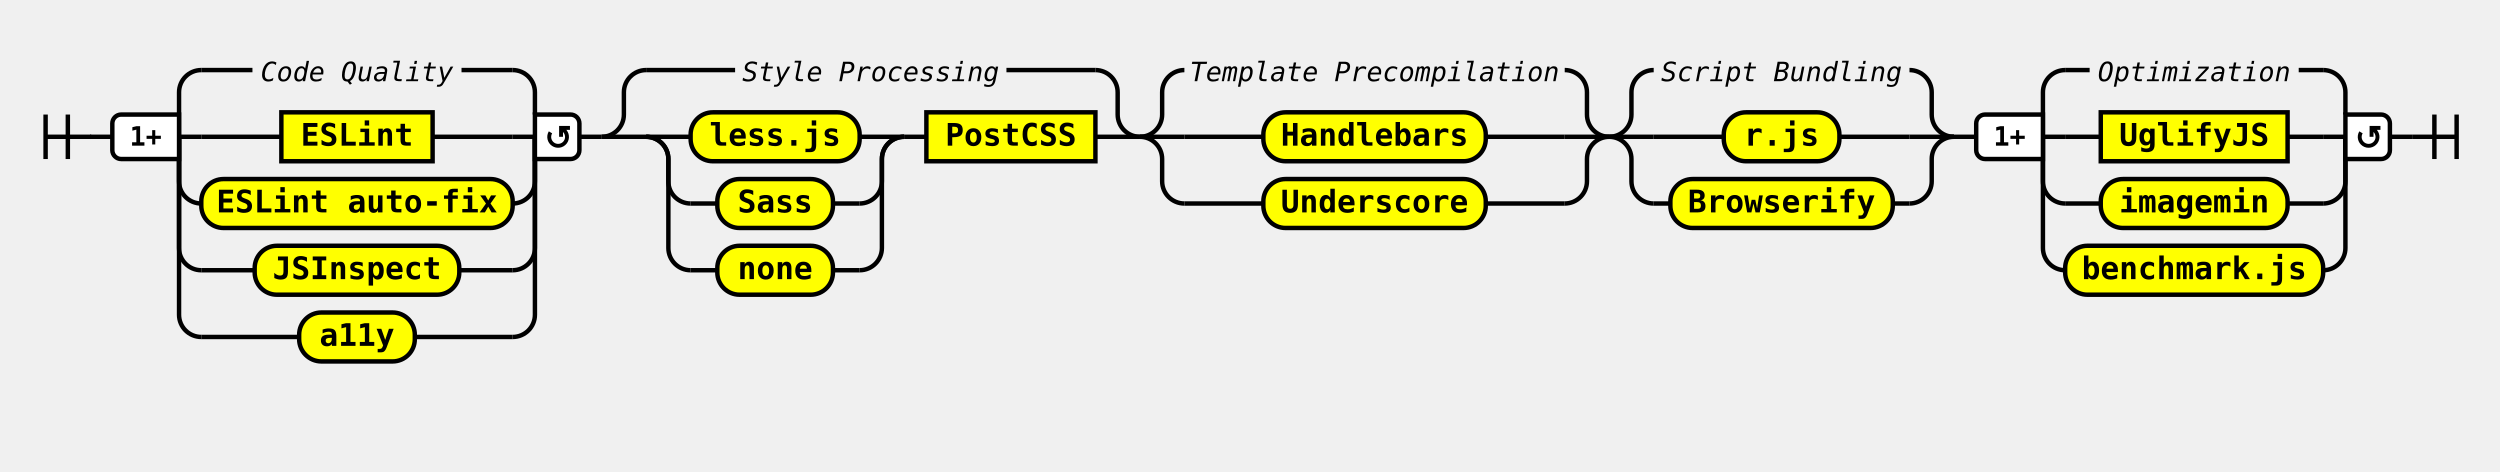
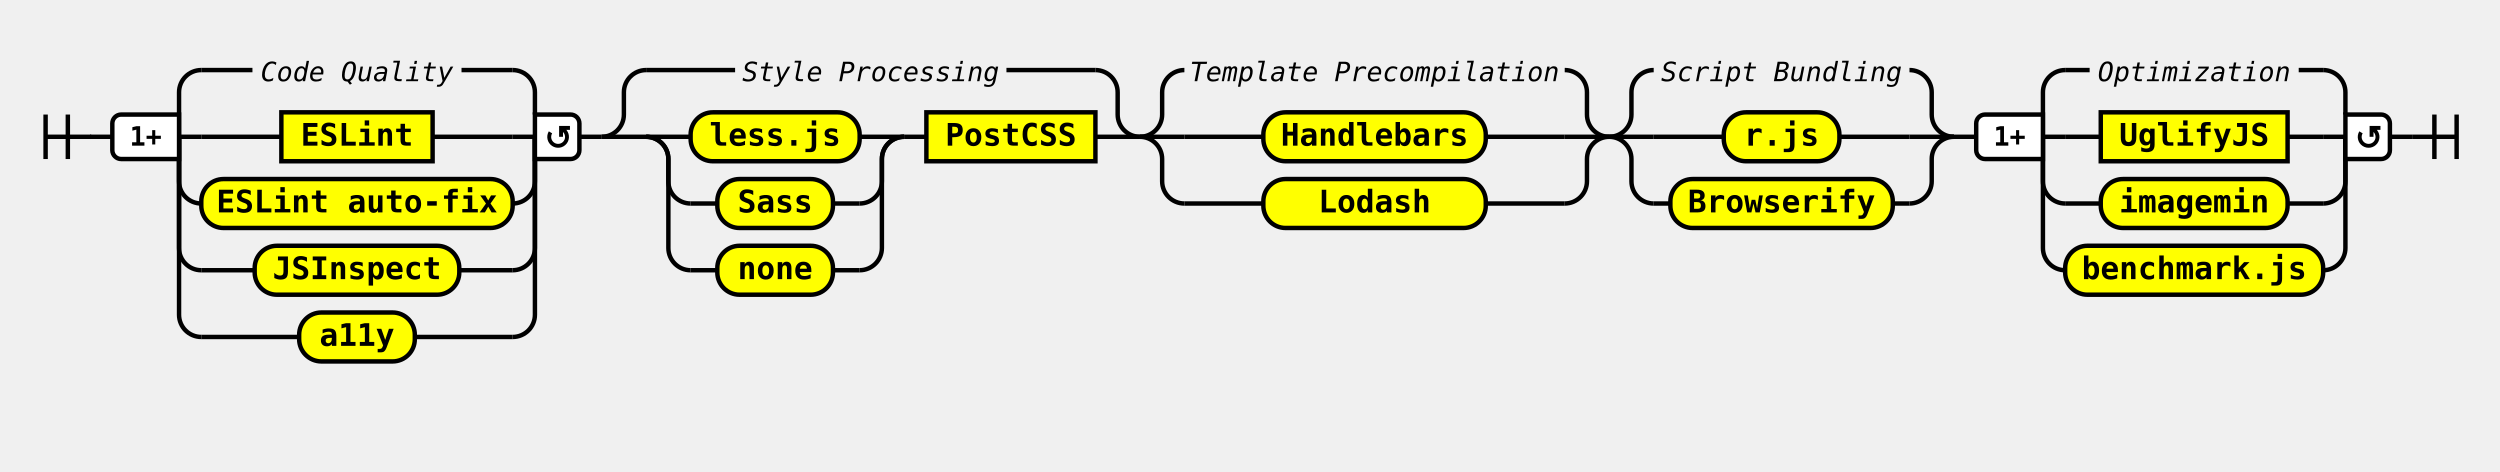
<svg xmlns="http://www.w3.org/2000/svg" class="railroad-diagram" height="212" viewBox="0 0 1124 212" width="1124">
  <style type="text/css">
    
    svg.railroad-diagram {
      background-color: white;
    }
    svg.railroad-diagram path {
      stroke-width: 2;
      stroke: black;
      fill: rgba(0,0,0,0);
    }
    svg.railroad-diagram text {
      font: bold 14px monospace;
      text-anchor: middle;
    }
    svg.railroad-diagram text.diagram-text {
      font-size: 12px;
    }
    svg.railroad-diagram text.diagram-arrow {
      font-size: 16px;
    }
    svg.railroad-diagram text.label {
      text-anchor: start;
    }
    svg.railroad-diagram text.comment {
      font: italic 12px monospace;
    }
    svg.railroad-diagram rect {
      stroke-width: 2;
      stroke: black;
      fill: yellow;
    }
    svg.railroad-diagram path.diagram-text {
      stroke-width: 2;
      stroke: black;
      fill: white;
      cursor: help;
    }
    svg.railroad-diagram g.diagram-text:hover path.diagram-text {
      fill: #eee;
    }

    
  </style>
  <g transform="translate(.5 .5)">
    <path d="M 20 51 v 20 m 10 -20 v 20 m -10 -10 h 20.5" />
    <path d="M40 61h10" />
    <g>
      <path d="M50 61h0" />
      <path d="M260 61h0" />
      <path d="M80 61v-20a10 10 0 0 1 10 -10" />
      <g>
        <path d="M90 31h23" />
        <path d="M207 31h23" />
        <text x="160" y="36" class="comment">Code Quality</text>
      </g>
      <path d="M230 31a10 10 0 0 1 10 10v10" />
      <path d="M80 61h10" />
      <g class="non-terminal">
        <path d="M90 61h36" />
        <path d="M194 61h36" />
        <rect x="126" y="50" width="68" height="22" />
        <text x="160" y="65">ESLint</text>
      </g>
      <path d="M230 61h10" />
      <path d="M80 61v20a10 10 0 0 0 10 10" />
      <g class="terminal">
        <path d="M90 91h0" />
        <path d="M230 91h0" />
        <rect x="90" y="80" width="140" height="22" rx="10" ry="10" />
        <text x="160" y="95">ESLint auto-fix</text>
      </g>
      <path d="M230 91a10 10 0 0 0 10 -10v-20" />
      <path d="M80 61v50a10 10 0 0 0 10 10" />
      <g class="terminal">
        <path d="M90 121h24" />
        <path d="M206 121h24" />
        <rect x="114" y="110" width="92" height="22" rx="10" ry="10" />
        <text x="160" y="125">JSInspect</text>
      </g>
      <path d="M230 121a10 10 0 0 0 10 -10v-50" />
      <path d="M80 61v80a10 10 0 0 0 10 10" />
      <g class="terminal">
        <path d="M90 151h44" />
        <path d="M186 151h44" />
        <rect x="134" y="140" width="52" height="22" rx="10" ry="10" />
        <text x="160" y="155">a11y</text>
      </g>
      <path d="M230 151a10 10 0 0 0 10 -10v-80" />
      <g class="diagram-text">
        <path d="M 80 51 h -26 a 4 4 0 0 0 -4 4 v 12 a 4 4 0 0 0 4 4 h 26 z" class="diagram-text" />
        <text x="65" y="65" class="diagram-text">1+</text>
        <path d="M 240 51 h 16 a 4 4 0 0 1 4 4 v 12 a 4 4 0 0 1 -4 4 h -16 z" class="diagram-text" />
        <path d="M 247 59 a 4 4 0 1 0 6 -1 m 2.75 -1 h -4 v 4 m 0 -3 h 2" style="stroke-width: 1.75" />
      </g>
    </g>
    <path d="M260 61h10" />
    <g>
      <path d="M270 61h0" />
      <path d="M512 61h0" />
      <path d="M270 61a10 10 0 0 0 10 -10v-10a10 10 0 0 1 10 -10" />
      <g>
        <path d="M290 31h40" />
        <path d="M452 31h40" />
        <text x="391" y="36" class="comment">Style Processing</text>
      </g>
      <path d="M492 31a10 10 0 0 1 10 10v10a10 10 0 0 0 10 10" />
      <path d="M270 61h20" />
      <g>
        <path d="M290 61h0" />
        <path d="M492 61h0" />
        <g>
          <path d="M290 61h0" />
          <path d="M406 61h0" />
          <path d="M290 61h20" />
          <g class="terminal">
            <path d="M310 61h0" />
            <path d="M386 61h0" />
            <rect x="310" y="50" width="76" height="22" rx="10" ry="10" />
            <text x="348" y="65">less.js</text>
          </g>
          <path d="M386 61h20" />
          <path d="M290 61a10 10 0 0 1 10 10v10a10 10 0 0 0 10 10" />
          <g class="terminal">
            <path d="M310 91h12" />
            <path d="M374 91h12" />
            <rect x="322" y="80" width="52" height="22" rx="10" ry="10" />
            <text x="348" y="95">Sass</text>
          </g>
          <path d="M386 91a10 10 0 0 0 10 -10v-10a10 10 0 0 1 10 -10" />
          <path d="M290 61a10 10 0 0 1 10 10v40a10 10 0 0 0 10 10" />
          <g class="terminal">
            <path d="M310 121h12" />
            <path d="M374 121h12" />
            <rect x="322" y="110" width="52" height="22" rx="10" ry="10" />
            <text x="348" y="125">none</text>
          </g>
          <path d="M386 121a10 10 0 0 0 10 -10v-40a10 10 0 0 1 10 -10" />
        </g>
        <path d="M406 61h10" />
        <g class="non-terminal">
          <path d="M416 61h0" />
          <path d="M492 61h0" />
          <rect x="416" y="50" width="76" height="22" />
          <text x="454" y="65">PostCSS</text>
        </g>
      </g>
      <path d="M492 61h20" />
    </g>
    <g>
      <path d="M512 61h0" />
      <path d="M723 61h0" />
      <path d="M512 61a10 10 0 0 0 10 -10v-10a10 10 0 0 1 10 -10" />
      <g>
        <path d="M532 31h0" />
        <path d="M703 31h0" />
        <text x="617.5" y="36" class="comment">Template Precompilation</text>
      </g>
      <path d="M703 31a10 10 0 0 1 10 10v10a10 10 0 0 0 10 10" />
      <path d="M512 61h20" />
      <g class="terminal">
        <path d="M532 61h35.5" />
        <path d="M667.5 61h35.5" />
        <rect x="567.5" y="50" width="100" height="22" rx="10" ry="10" />
        <text x="617.5" y="65">Handlebars</text>
      </g>
      <path d="M703 61h20" />
      <path d="M512 61a10 10 0 0 1 10 10v10a10 10 0 0 0 10 10" />
      <g class="terminal">
        <path d="M532 91h35.5" />
        <path d="M667.5 91h35.5" />
        <rect x="567.5" y="80" width="100" height="22" rx="10" ry="10" />
-         <text x="617.5" y="95">Underscore</text>
+         <text x="617.5" y="95">Lodash</text>
      </g>
      <path d="M703 91a10 10 0 0 0 10 -10v-10a10 10 0 0 1 10 -10" />
    </g>
    <g>
      <path d="M723 61h0" />
      <path d="M878 61h0" />
      <path d="M723 61a10 10 0 0 0 10 -10v-10a10 10 0 0 1 10 -10" />
      <g>
        <path d="M743 31h0" />
        <path d="M858 31h0" />
        <text x="800.5" y="36" class="comment">Script Bundling</text>
      </g>
      <path d="M858 31a10 10 0 0 1 10 10v10a10 10 0 0 0 10 10" />
      <path d="M723 61h20" />
      <g class="terminal">
        <path d="M743 61h31.5" />
        <path d="M826.5 61h31.5" />
        <rect x="774.5" y="50" width="52" height="22" rx="10" ry="10" />
        <text x="800.5" y="65">r.js</text>
      </g>
      <path d="M858 61h20" />
      <path d="M723 61a10 10 0 0 1 10 10v10a10 10 0 0 0 10 10" />
      <g class="terminal">
        <path d="M743 91h7.5" />
        <path d="M850.5 91h7.5" />
        <rect x="750.5" y="80" width="100" height="22" rx="10" ry="10" />
        <text x="800.5" y="95">Browserify</text>
      </g>
      <path d="M858 91a10 10 0 0 0 10 -10v-10a10 10 0 0 1 10 -10" />
    </g>
    <path d="M878 61h10" />
    <g>
      <path d="M888 61h0" />
      <path d="M1074 61h0" />
      <path d="M918 61v-20a10 10 0 0 1 10 -10" />
      <g>
        <path d="M928 31h11" />
        <path d="M1033 31h11" />
        <text x="986" y="36" class="comment">Optimization</text>
      </g>
      <path d="M1044 31a10 10 0 0 1 10 10v10" />
      <path d="M918 61h10" />
      <g class="non-terminal">
        <path d="M928 61h16" />
        <path d="M1028 61h16" />
        <rect x="944" y="50" width="84" height="22" />
        <text x="986" y="65">UglifyJS</text>
      </g>
      <path d="M1044 61h10" />
      <path d="M918 61v20a10 10 0 0 0 10 10" />
      <g class="terminal">
        <path d="M928 91h16" />
        <path d="M1028 91h16" />
        <rect x="944" y="80" width="84" height="22" rx="10" ry="10" />
        <text x="986" y="95">imagemin</text>
      </g>
      <path d="M1044 91a10 10 0 0 0 10 -10v-20" />
      <path d="M918 61v50a10 10 0 0 0 10 10" />
      <g class="terminal">
        <path d="M928 121h0" />
        <path d="M1044 121h0" />
        <rect x="928" y="110" width="116" height="22" rx="10" ry="10" />
        <text x="986" y="125">benchmark.js</text>
      </g>
      <path d="M1044 121a10 10 0 0 0 10 -10v-50" />
      <g class="diagram-text">
        <path d="M 918 51 h -26 a 4 4 0 0 0 -4 4 v 12 a 4 4 0 0 0 4 4 h 26 z" class="diagram-text" />
        <text x="903" y="65" class="diagram-text">1+</text>
        <path d="M 1054 51 h 16 a 4 4 0 0 1 4 4 v 12 a 4 4 0 0 1 -4 4 h -16 z" class="diagram-text" />
        <path d="M 1061 59 a 4 4 0 1 0 6 -1 m 2.75 -1 h -4 v 4 m 0 -3 h 2" style="stroke-width: 1.75" />
      </g>
    </g>
    <path d="M1074 61h10" />
    <path d="M 1084 61 h 20 m -10 -10 v 20 m 10 -20 v 20" />
  </g>
</svg>
